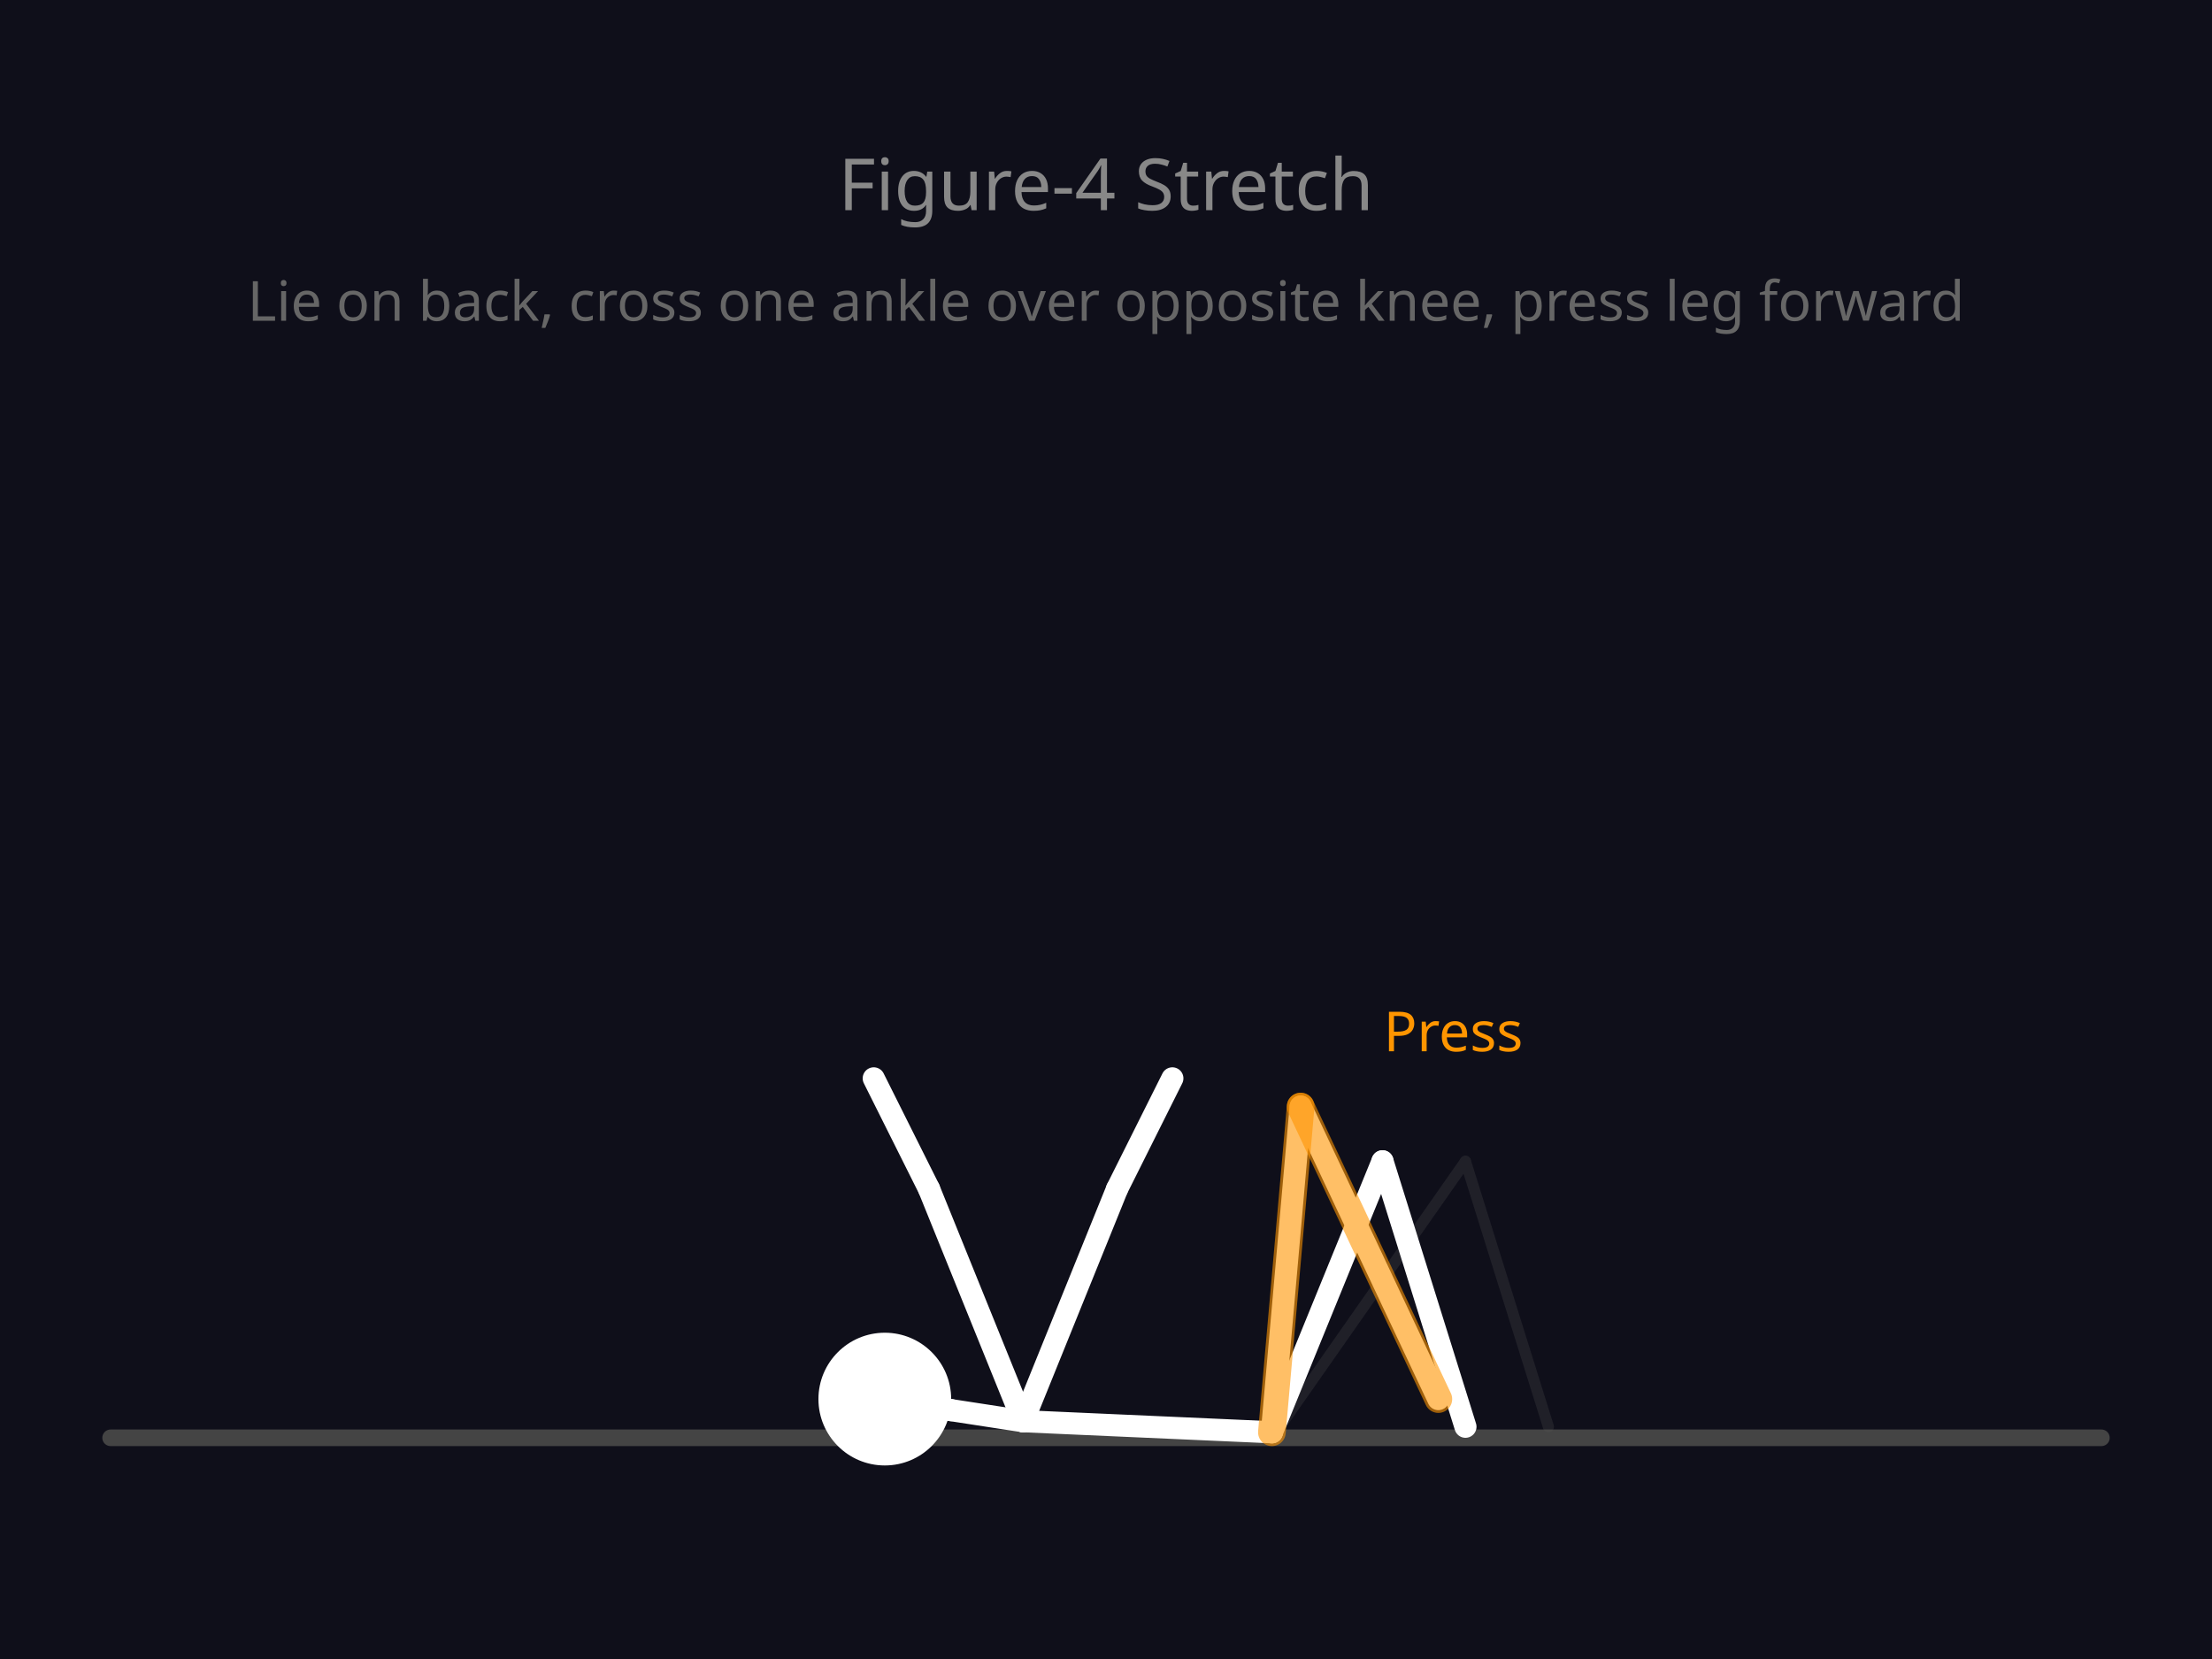
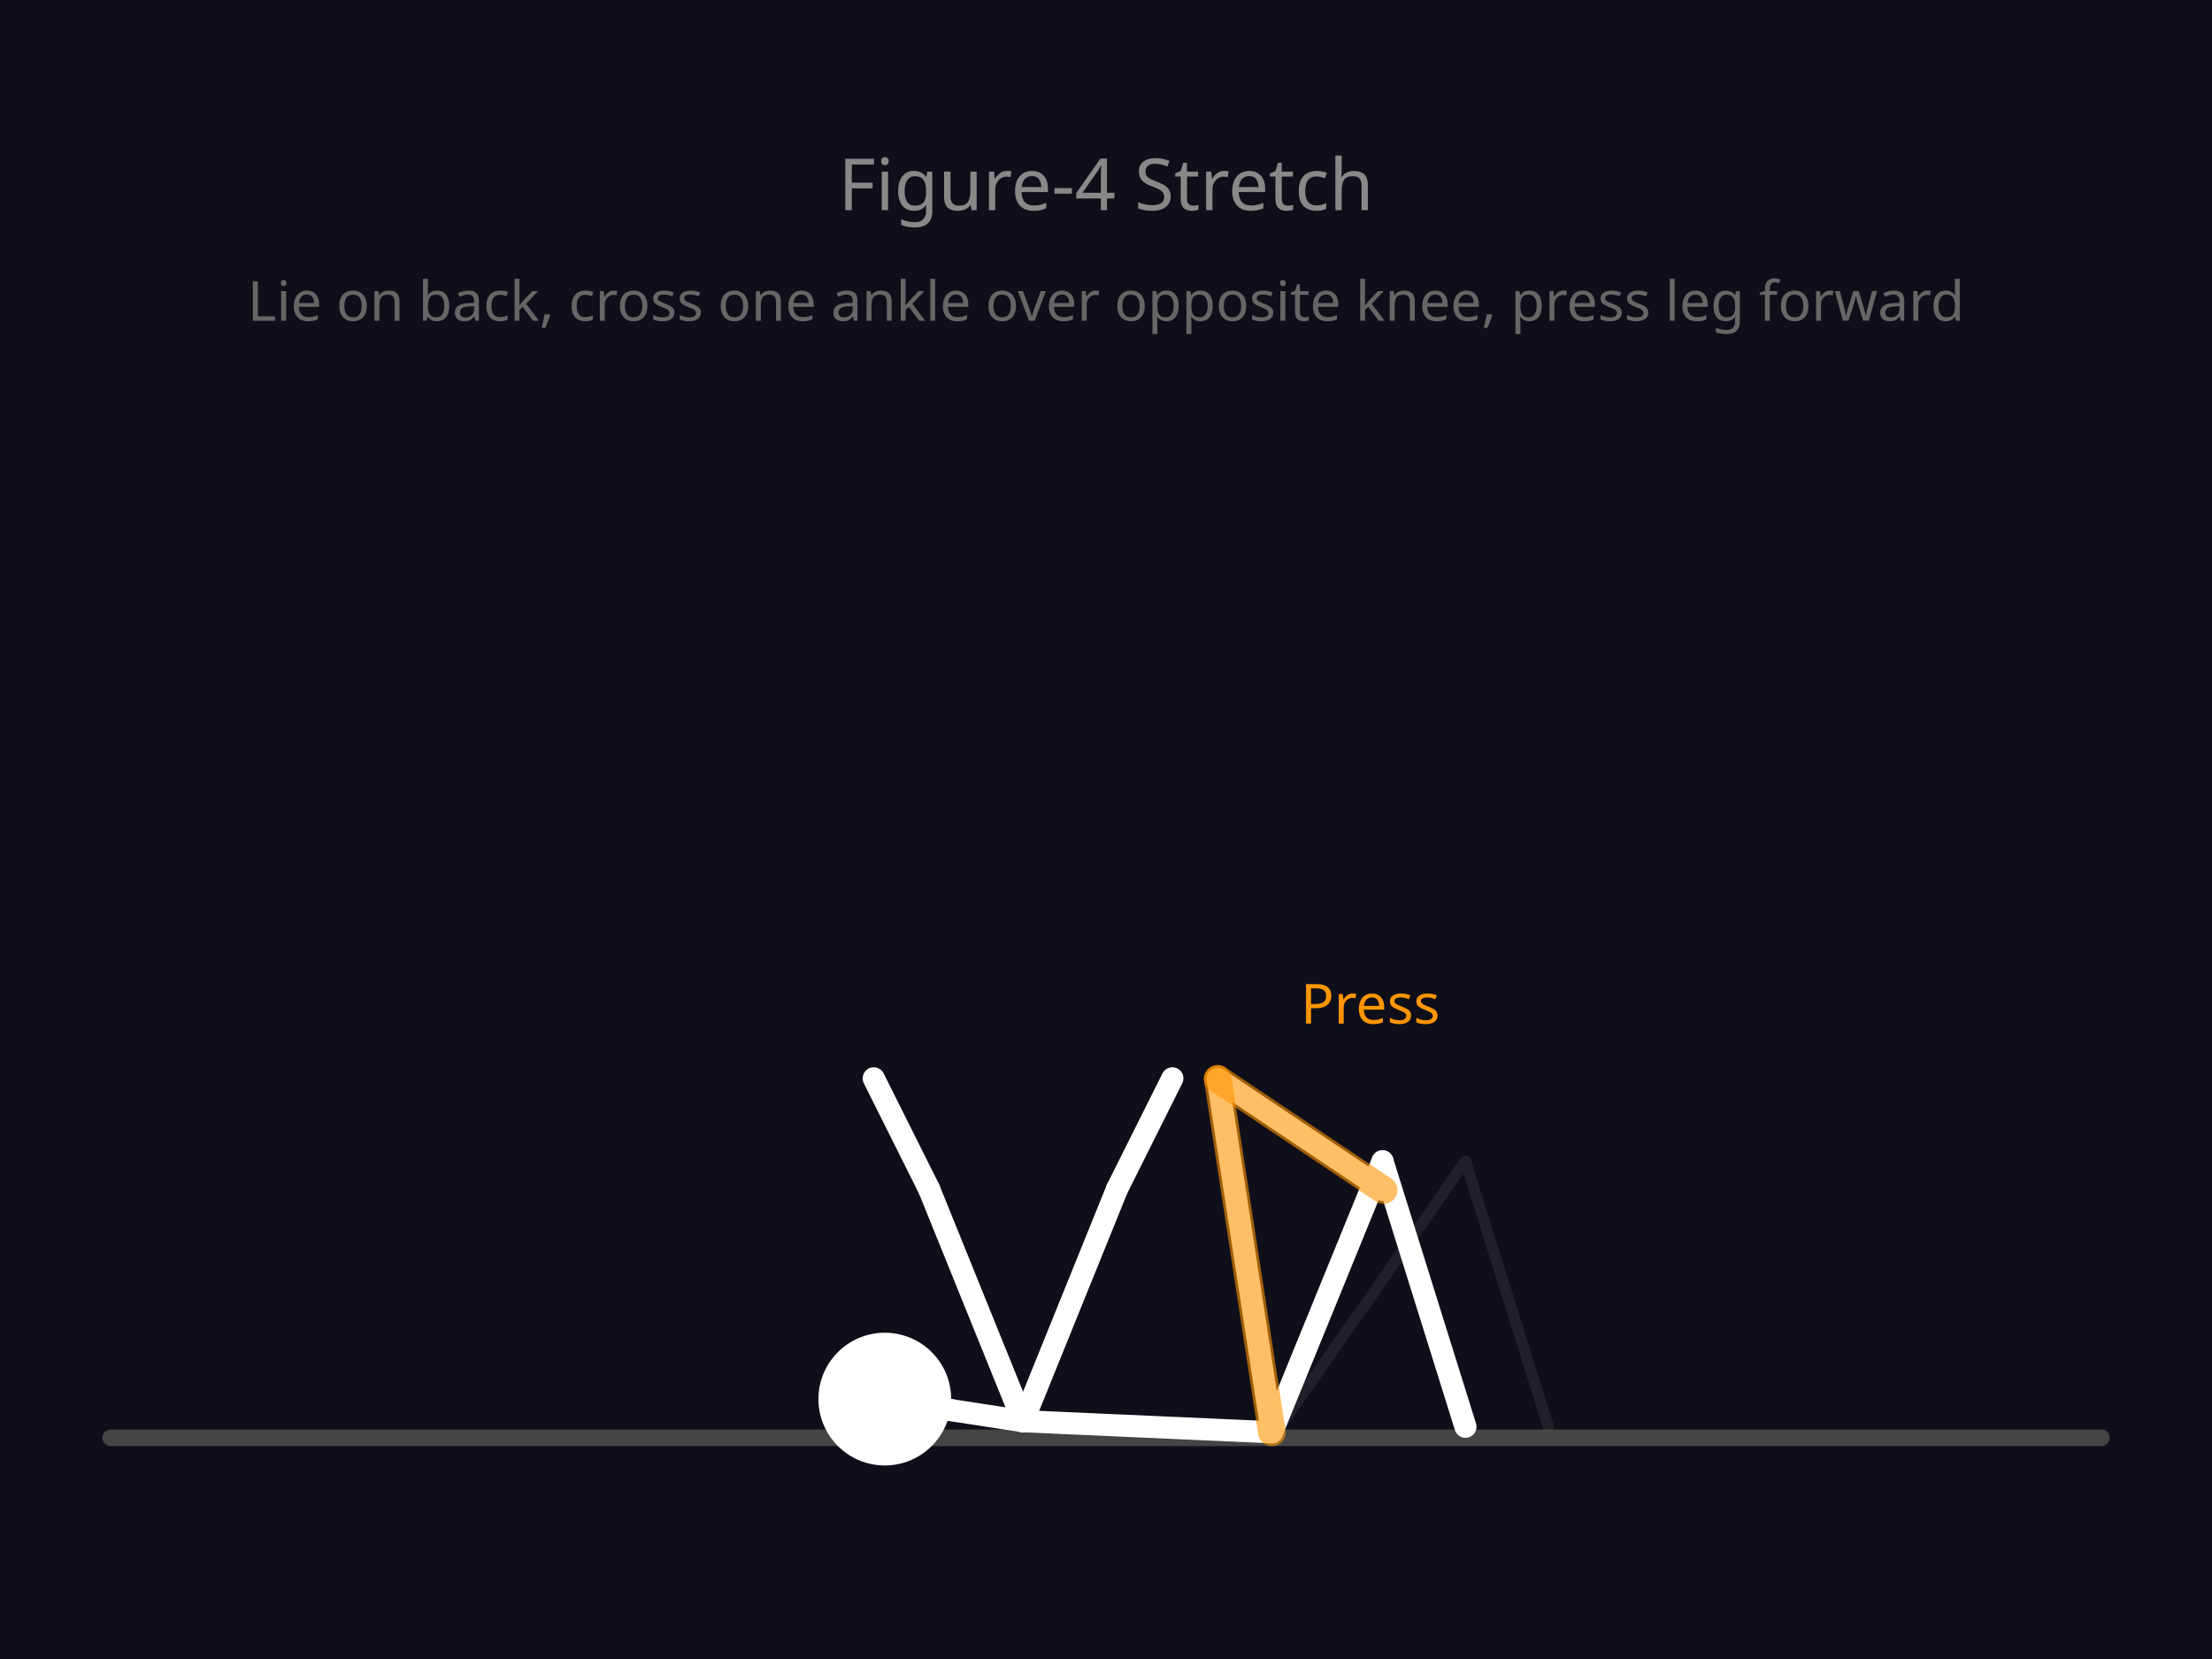
<svg xmlns="http://www.w3.org/2000/svg" viewBox="0 0 400 300">
  <rect width="400" height="300" fill="#0f0f1a" />
  <line x1="20" y1="260" x2="380" y2="260" stroke="#444" stroke-width="3" stroke-linecap="round" />
  <text x="200" y="38" fill="#888" font-size="13" font-family="sans-serif" text-anchor="middle">Figure-4 Stretch</text>
  <text x="200" y="58" fill="#666" font-size="10" font-family="sans-serif" text-anchor="middle">Lie on back, cross one ankle over opposite knee, press leg forward</text>
  <g stroke="#555" stroke-width="2" fill="none" stroke-linecap="round" stroke-linejoin="round" opacity="0.25">
    <circle cx="160" cy="253" r="12" fill="#444" stroke="none" />
    <line x1="160" y1="253" x2="172" y2="255" />
    <line x1="172" y1="255" x2="185" y2="257" />
    <line x1="185" y1="257" x2="230" y2="260" />
    <line x1="185" y1="257" x2="168" y2="215" />
    <line x1="168" y1="215" x2="158" y2="195" />
    <line x1="185" y1="257" x2="202" y2="215" />
    <line x1="202" y1="215" x2="212" y2="195" />
    <line x1="230" y1="260" x2="265" y2="210" />
    <line x1="265" y1="210" x2="280" y2="258" />
    <line x1="230" y1="260" x2="250" y2="210" />
    <line x1="250" y1="210" x2="265" y2="258" />
  </g>
  <g stroke="#FFF" stroke-width="4" fill="none" stroke-linecap="round" stroke-linejoin="round">
    <circle cx="160" cy="253" r="12" fill="#FFF" stroke="none" />
    <line x1="160" y1="253" x2="172" y2="255" />
    <line x1="172" y1="255" x2="185" y2="257" />
    <line x1="185" y1="257" x2="230" y2="259" />
    <line x1="185" y1="257" x2="168" y2="215" />
    <line x1="168" y1="215" x2="158" y2="195" />
    <line x1="185" y1="257" x2="202" y2="215" />
    <line x1="202" y1="215" x2="212" y2="195" />
-     <line x1="230" y1="259" x2="235.2" y2="200.1" />
-     <line x1="235.2" y1="200.1" x2="260.1" y2="253" />
+     <line x1="230" y1="259" x2="220.2" y2="195.1" />
+     <line x1="220.2" y1="195.1" x2="250.2" y2="215.2" />
    <line x1="230" y1="259" x2="250" y2="210" />
    <line x1="250" y1="210" x2="265" y2="258" />
-     <line x1="230" y1="259" x2="235.2" y2="200.1" stroke="#FF9500" stroke-width="5" opacity="0.6" />
-     <line x1="235.2" y1="200.1" x2="260.1" y2="253" stroke="#FF9500" stroke-width="5" opacity="0.6" />
+     <line x1="230" y1="259" x2="220.2" y2="195.1" stroke="#FF9500" stroke-width="5" opacity="0.6" />
+     <line x1="220.2" y1="195.1" x2="250.2" y2="215.2" stroke="#FF9500" stroke-width="5" opacity="0.6" />
  </g>
-   <text x="250.2" y="190.1" fill="#FF9500" font-size="10" font-family="sans-serif">Press</text>
+   <text x="235.2" y="185.1" fill="#FF9500" font-size="10" font-family="sans-serif">Press</text>
</svg>
